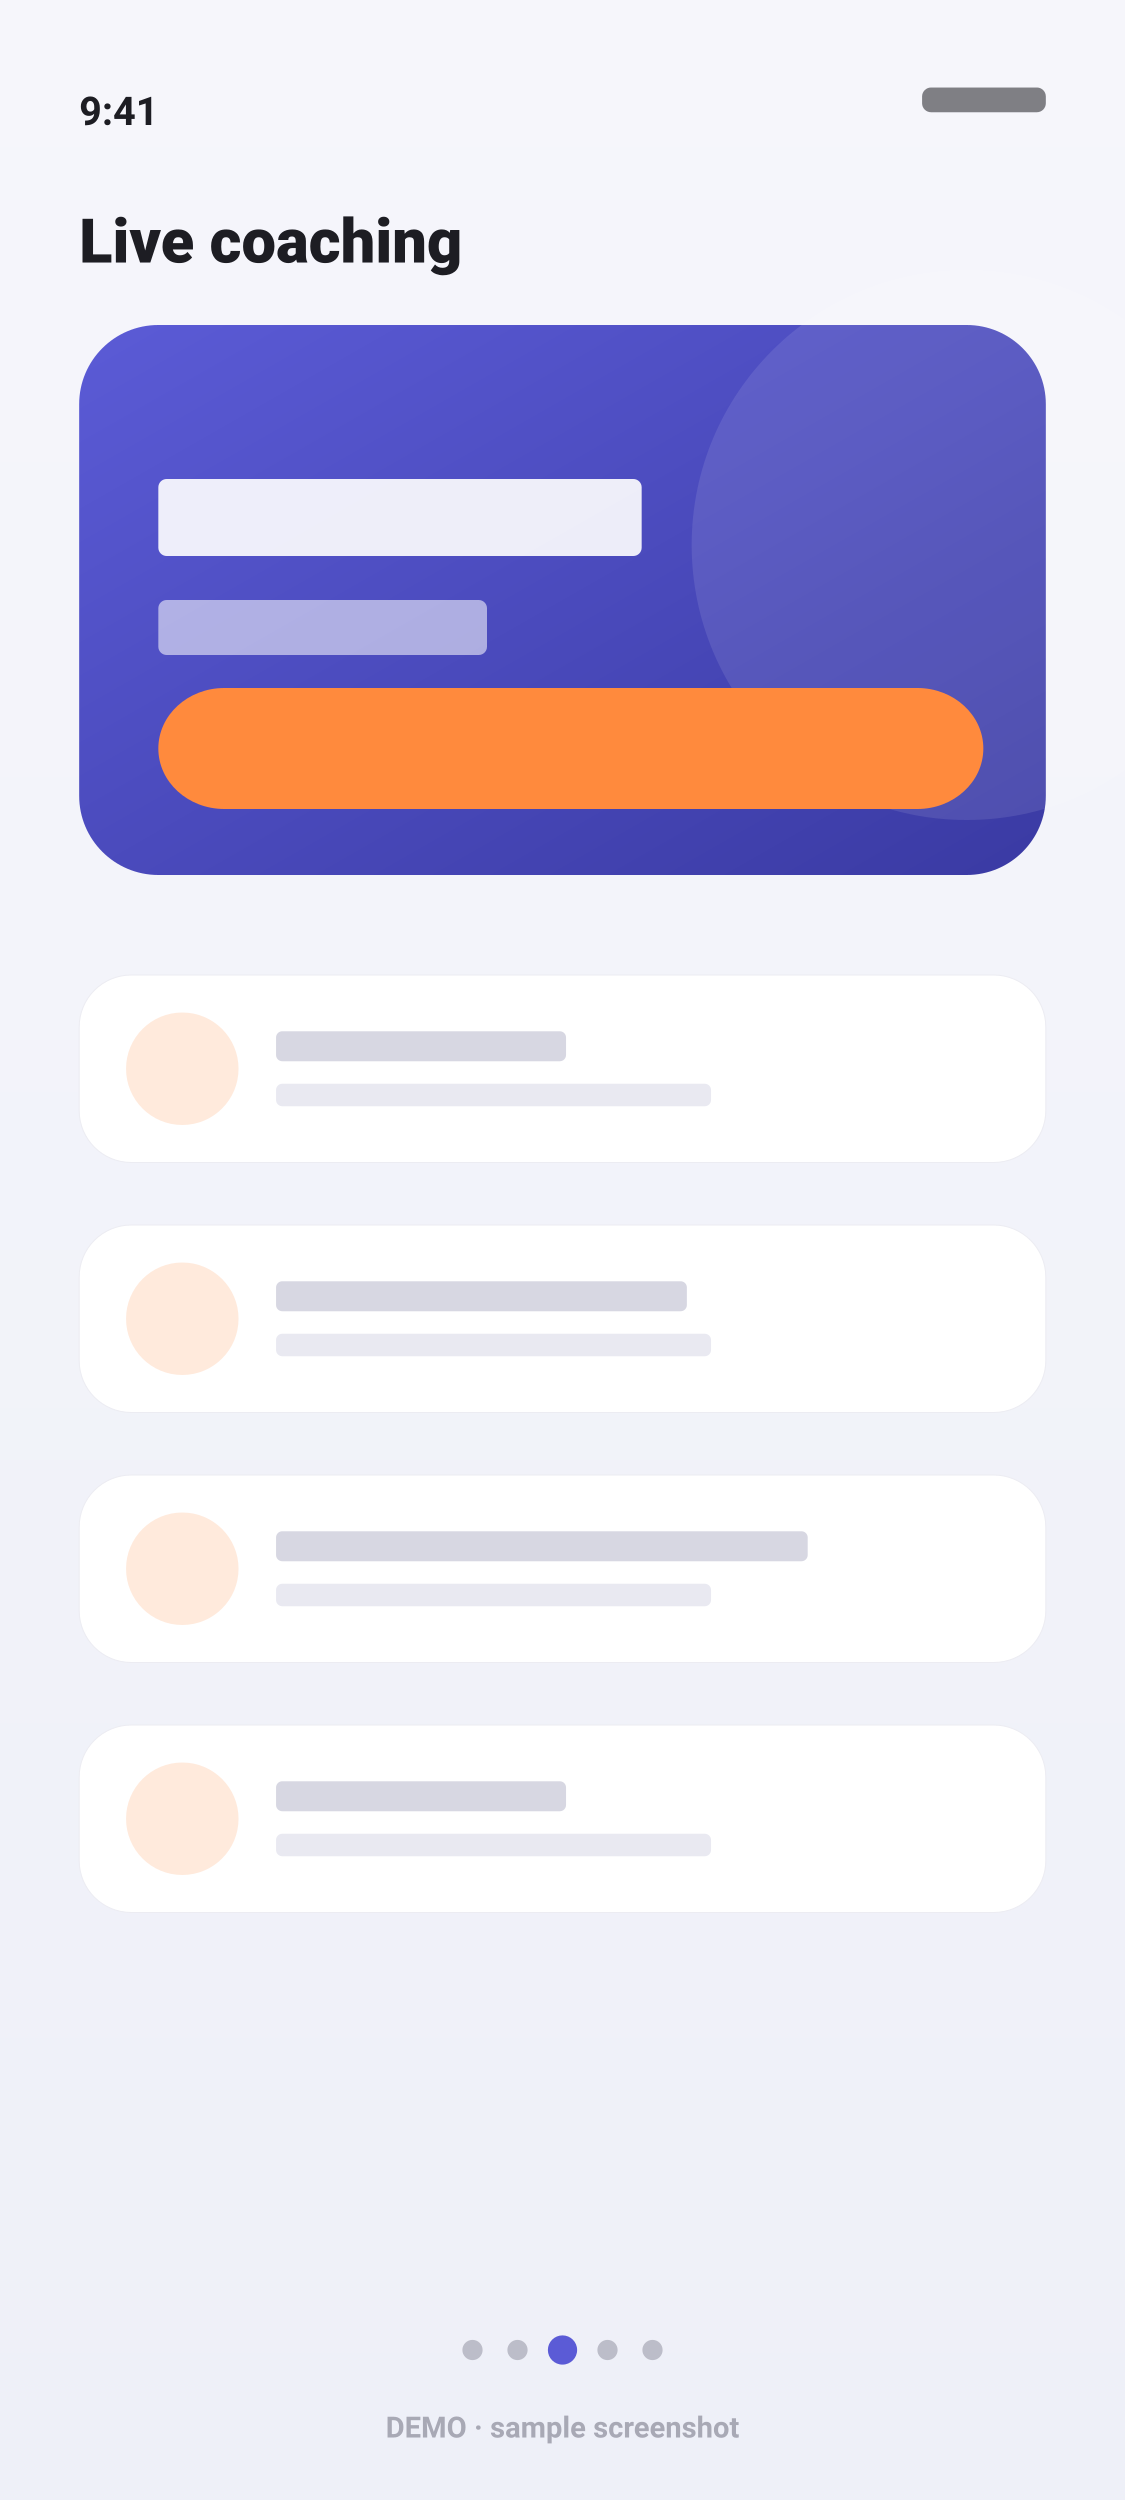
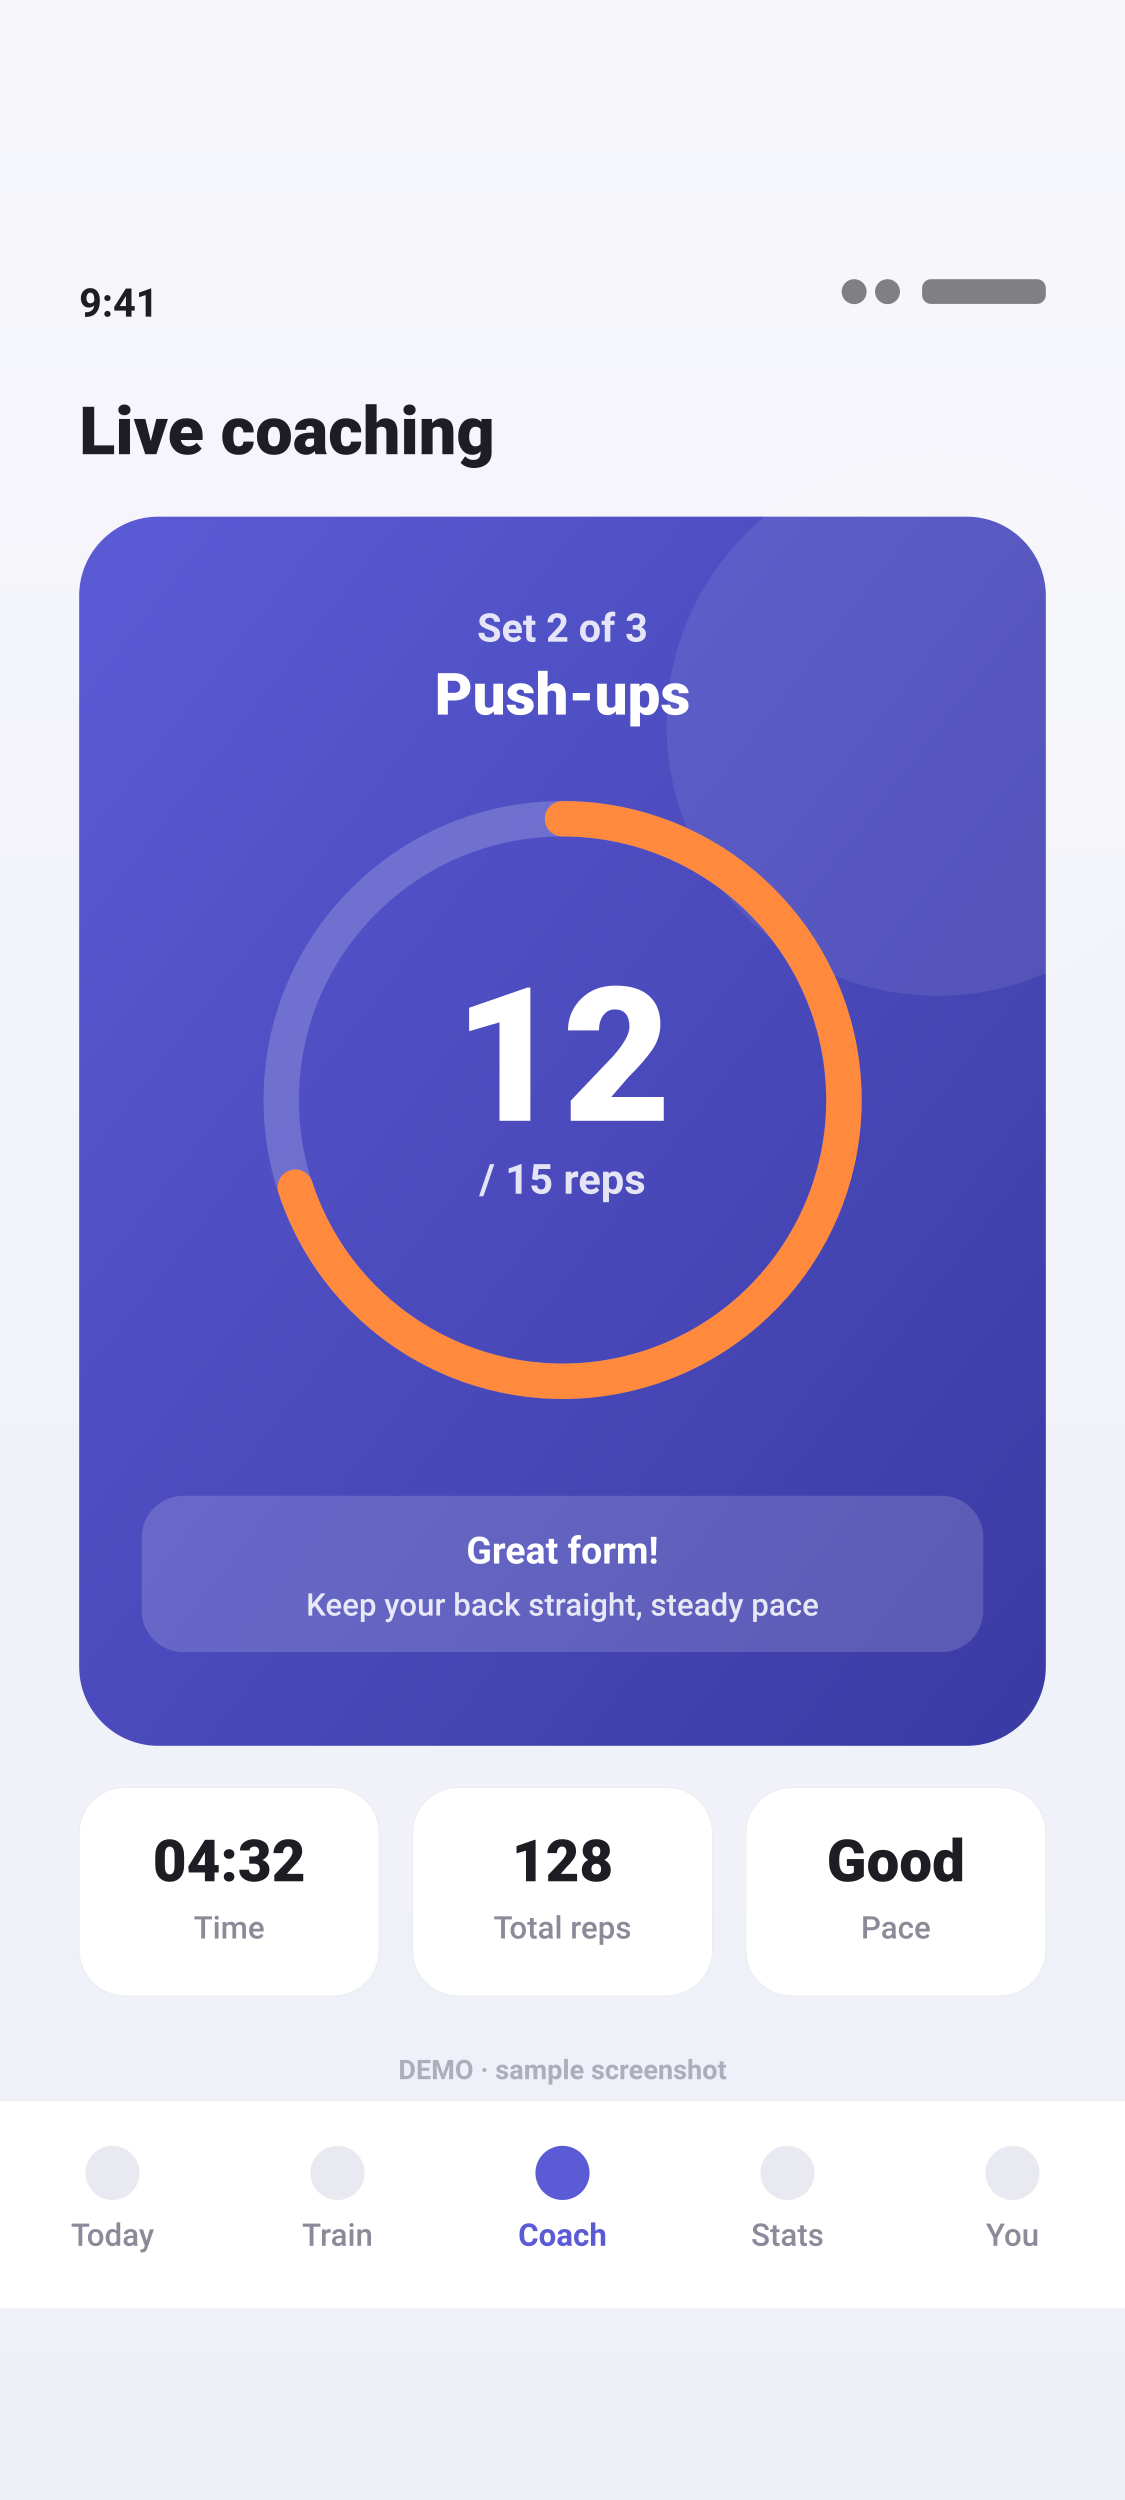
<svg xmlns="http://www.w3.org/2000/svg" viewBox="0 0 1080 2400" width="1080" height="2400" role="img" aria-label="Live coaching">
  <defs>
    <linearGradient id="bg" x1="0" y1="0" x2="0" y2="1">
      <stop offset="0" stop-color="#f6f6fb" />
      <stop offset="1" stop-color="#eef0f8" />
    </linearGradient>
    <linearGradient id="hero" x1="0" y1="0" x2="1" y2="1">
      <stop offset="0" stop-color="#5b5bd6" />
      <stop offset="1" stop-color="#3a3aa3" />
    </linearGradient>
+     <linearGradient id="warm" x1="0" y1="0" x2="1" y2="1">
+       <stop offset="0" stop-color="#ff9d57" />
+       <stop offset="1" stop-color="#ff8a3d" />
+     </linearGradient>
  </defs>
  <rect width="1080" height="2400" fill="url(#bg)" />
-   <text x="76" y="120" font-family="-apple-system,Segoe UI,Roboto,sans-serif" font-size="38" font-weight="700" fill="#1d1d23">9:41</text>
-   <rect x="885.2" y="84" width="118.8" height="23.76" rx="8.64" fill="#1d1d23" opacity="0.55" />
-   <text x="76" y="252" font-family="-apple-system,Segoe UI,Roboto,sans-serif" font-size="59" font-weight="800" fill="#1d1d23">Live coaching</text>
-   <rect x="76" y="312" width="928" height="528" rx="76" fill="url(#hero)" />
-   <circle cx="928" cy="523.2" r="264" fill="#ffffff" opacity="0.10" />
-   <rect x="152" y="459.84" width="464" height="73.92" rx="8" fill="#ffffff" opacity="0.9" />
-   <rect x="152" y="576" width="315.52" height="52.8" rx="8" fill="#ffffff" opacity="0.55" />
-   <rect x="152" y="660.48" width="792" height="116.16" rx="63.36" fill="#ff8a3d" />
-   <rect x="76" y="936" width="928" height="180" rx="50" fill="#ffffff" stroke="#ececf2" />
-   <circle cx="175" cy="1026" r="54" fill="#ff8a3d" opacity="0.18" />
-   <rect x="265" y="990" width="278.4" height="28.8" rx="6" fill="#d7d7e2" />
-   <rect x="265" y="1040.4" width="417.6" height="21.6" rx="6" fill="#e9e9f1" />
-   <rect x="76" y="1176" width="928" height="180" rx="50" fill="#ffffff" stroke="#ececf2" />
-   <circle cx="175" cy="1266" r="54" fill="#ff8a3d" opacity="0.18" />
-   <rect x="265" y="1230" width="394.4" height="28.8" rx="6" fill="#d7d7e2" />
-   <rect x="265" y="1280.4" width="417.6" height="21.6" rx="6" fill="#e9e9f1" />
-   <rect x="76" y="1416" width="928" height="180" rx="50" fill="#ffffff" stroke="#ececf2" />
-   <circle cx="175" cy="1506" r="54" fill="#ff8a3d" opacity="0.18" />
-   <rect x="265" y="1470" width="510.4" height="28.8" rx="6" fill="#d7d7e2" />
-   <rect x="265" y="1520.4" width="417.6" height="21.6" rx="6" fill="#e9e9f1" />
-   <rect x="76" y="1656" width="928" height="180" rx="50" fill="#ffffff" stroke="#ececf2" />
-   <circle cx="175" cy="1746" r="54" fill="#ff8a3d" opacity="0.18" />
-   <rect x="265" y="1710" width="278.4" height="28.8" rx="6" fill="#d7d7e2" />
-   <rect x="265" y="1760.4" width="417.6" height="21.6" rx="6" fill="#e9e9f1" />
-   <g>
-     <circle cx="453.6" cy="2256" r="9.72" fill="#8a8a99" opacity="0.5" />
-     <circle cx="496.8" cy="2256" r="9.72" fill="#8a8a99" opacity="0.5" />
-     <circle cx="540" cy="2256" r="14.04" fill="#5b5bd6" opacity="1" />
-     <circle cx="583.2" cy="2256" r="9.72" fill="#8a8a99" opacity="0.5" />
-     <circle cx="626.4" cy="2256" r="9.72" fill="#8a8a99" opacity="0.5" />
+   <g transform="translate(0.00 184.00) scale(1)">
+     <rect width="1080" height="2032" fill="url(#bg)" />
+     <text x="76" y="120" font-family="-apple-system,Segoe UI,Roboto,sans-serif" font-size="38" font-weight="700" fill="#1d1d23">9:41</text>
+     <rect x="885.2" y="84" width="118.8" height="23.76" rx="8.64" fill="#1d1d23" opacity="0.55" />
+     <circle cx="820" cy="96" r="12" fill="#1d1d23" opacity="0.55" />
+     <circle cx="852" cy="96" r="12" fill="#1d1d23" opacity="0.55" />
+     <text x="76" y="252" font-family="-apple-system,Segoe UI,Roboto,sans-serif" font-size="64" font-weight="800" fill="#1d1d23">Live coaching</text>
+     <rect x="76" y="312" width="928" height="1180" rx="76" fill="url(#hero)" />
+     <circle cx="900" cy="512" r="260" fill="#ffffff" opacity="0.08" />
+     <text x="540" y="432" font-family="-apple-system,Segoe UI,Roboto,sans-serif" font-size="38" font-weight="600" fill="#ffffff" text-anchor="middle" opacity="0.85">Set 2 of 3</text>
+     <text x="540" y="502" font-family="-apple-system,Segoe UI,Roboto,sans-serif" font-size="56" font-weight="800" fill="#ffffff" text-anchor="middle">Push-ups</text>
+     <circle cx="540" cy="872" r="270" fill="none" stroke="#ffffff" stroke-width="34" opacity="0.18" />
+     <path d="M 540 602 A 270 270 0 1 1 283.5 955.7" fill="none" stroke="#ff8a3d" stroke-width="34" stroke-linecap="round" />
+     <text x="540" y="892" font-family="-apple-system,Segoe UI,Roboto,sans-serif" font-size="180" font-weight="800" fill="#ffffff" text-anchor="middle">12</text>
+     <text x="540" y="962" font-family="-apple-system,Segoe UI,Roboto,sans-serif" font-size="40" font-weight="600" fill="#ffffff" text-anchor="middle" opacity="0.85">/ 15 reps</text>
+     <rect x="136" y="1252" width="808" height="150" rx="40" fill="#ffffff" opacity="0.16" />
+     <text x="540" y="1317" font-family="-apple-system,Segoe UI,Roboto,sans-serif" font-size="36" font-weight="700" fill="#ffffff" text-anchor="middle">Great form!</text>
+     <text x="540" y="1367" font-family="-apple-system,Segoe UI,Roboto,sans-serif" font-size="30" font-weight="500" fill="#ffffff" text-anchor="middle" opacity="0.85">Keep your back straight, steady pace</text>
+     <rect x="76" y="1532" width="288" height="200" rx="44" fill="#ffffff" stroke="#ececf2" />
+     <text x="220" y="1622" font-family="-apple-system,Segoe UI,Roboto,sans-serif" font-size="56" font-weight="800" fill="#1d1d23" text-anchor="middle">04:32</text>
+     <text x="220" y="1677" font-family="-apple-system,Segoe UI,Roboto,sans-serif" font-size="30" font-weight="500" fill="#8a8a99" text-anchor="middle">Time</text>
+     <rect x="396" y="1532" width="288" height="200" rx="44" fill="#ffffff" stroke="#ececf2" />
+     <text x="540" y="1622" font-family="-apple-system,Segoe UI,Roboto,sans-serif" font-size="56" font-weight="800" fill="#1d1d23" text-anchor="middle">128</text>
+     <text x="540" y="1677" font-family="-apple-system,Segoe UI,Roboto,sans-serif" font-size="30" font-weight="500" fill="#8a8a99" text-anchor="middle">Total reps</text>
+     <rect x="716" y="1532" width="288" height="200" rx="44" fill="#ffffff" stroke="#ececf2" />
+     <text x="860" y="1622" font-family="-apple-system,Segoe UI,Roboto,sans-serif" font-size="56" font-weight="800" fill="#1d1d23" text-anchor="middle">Good</text>
+     <text x="860" y="1677" font-family="-apple-system,Segoe UI,Roboto,sans-serif" font-size="30" font-weight="500" fill="#8a8a99" text-anchor="middle">Pace</text>
+     <text x="540" y="1812" font-family="-apple-system,Segoe UI,Roboto,sans-serif" font-size="26" font-weight="700" fill="#8a8a99" text-anchor="middle" opacity="0.65">DEMO · sample screenshot</text>
+     <rect x="0" y="1832" width="1080" height="200" rx="0" fill="#ffffff" />
+     <line x1="0" y1="1832" x2="1080" y2="1832" stroke="#ececf2" stroke-width="2" />
+     <circle cx="108" cy="1902" r="26" fill="#e9e9f1" />
+     <text x="108" y="1972" font-family="-apple-system,Segoe UI,Roboto,sans-serif" font-size="30" font-weight="500" fill="#8a8a99" text-anchor="middle">Today</text>
+     <circle cx="324" cy="1902" r="26" fill="#e9e9f1" />
+     <text x="324" y="1972" font-family="-apple-system,Segoe UI,Roboto,sans-serif" font-size="30" font-weight="500" fill="#8a8a99" text-anchor="middle">Train</text>
+     <circle cx="540" cy="1902" r="26" fill="#5b5bd6" />
+     <text x="540" y="1972" font-family="-apple-system,Segoe UI,Roboto,sans-serif" font-size="30" font-weight="700" fill="#5b5bd6" text-anchor="middle">Coach</text>
+     <circle cx="756" cy="1902" r="26" fill="#e9e9f1" />
+     <text x="756" y="1972" font-family="-apple-system,Segoe UI,Roboto,sans-serif" font-size="30" font-weight="500" fill="#8a8a99" text-anchor="middle">Stats</text>
+     <circle cx="972" cy="1902" r="26" fill="#e9e9f1" />
+     <text x="972" y="1972" font-family="-apple-system,Segoe UI,Roboto,sans-serif" font-size="30" font-weight="500" fill="#8a8a99" text-anchor="middle">You</text>
  </g>
-   <text x="540" y="2340" text-anchor="middle" font-family="-apple-system,Segoe UI,Roboto,sans-serif" font-size="28" font-weight="700" fill="#8a8a99" opacity="0.7">DEMO · sample screenshot</text>
</svg>
